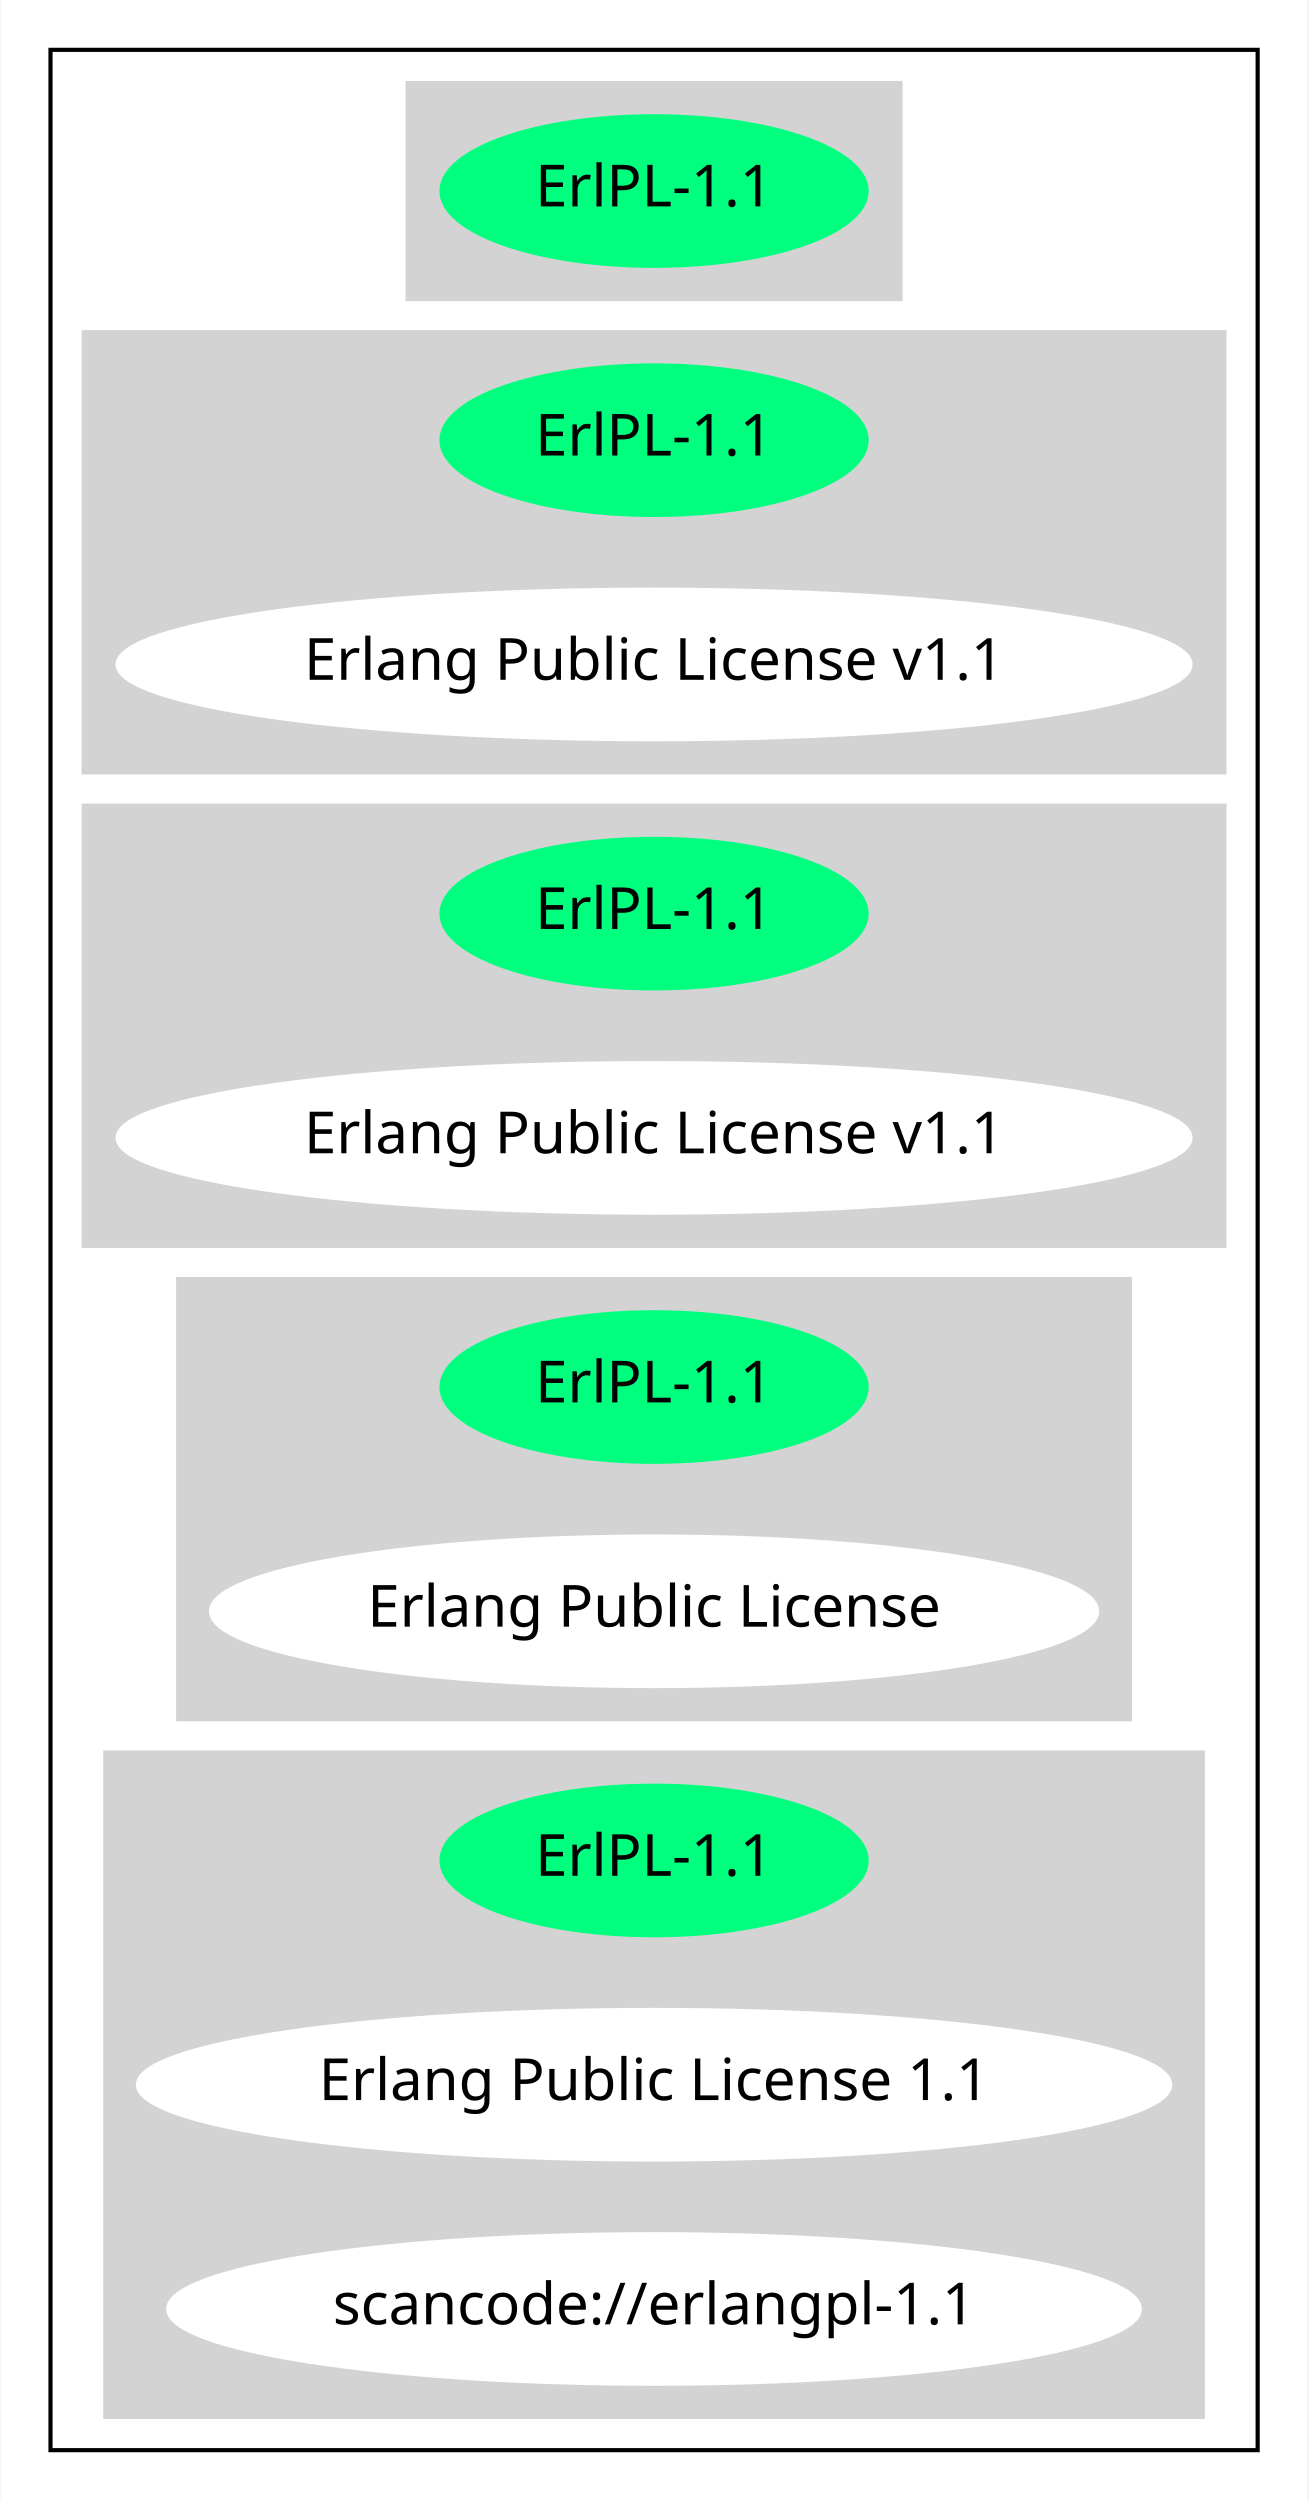
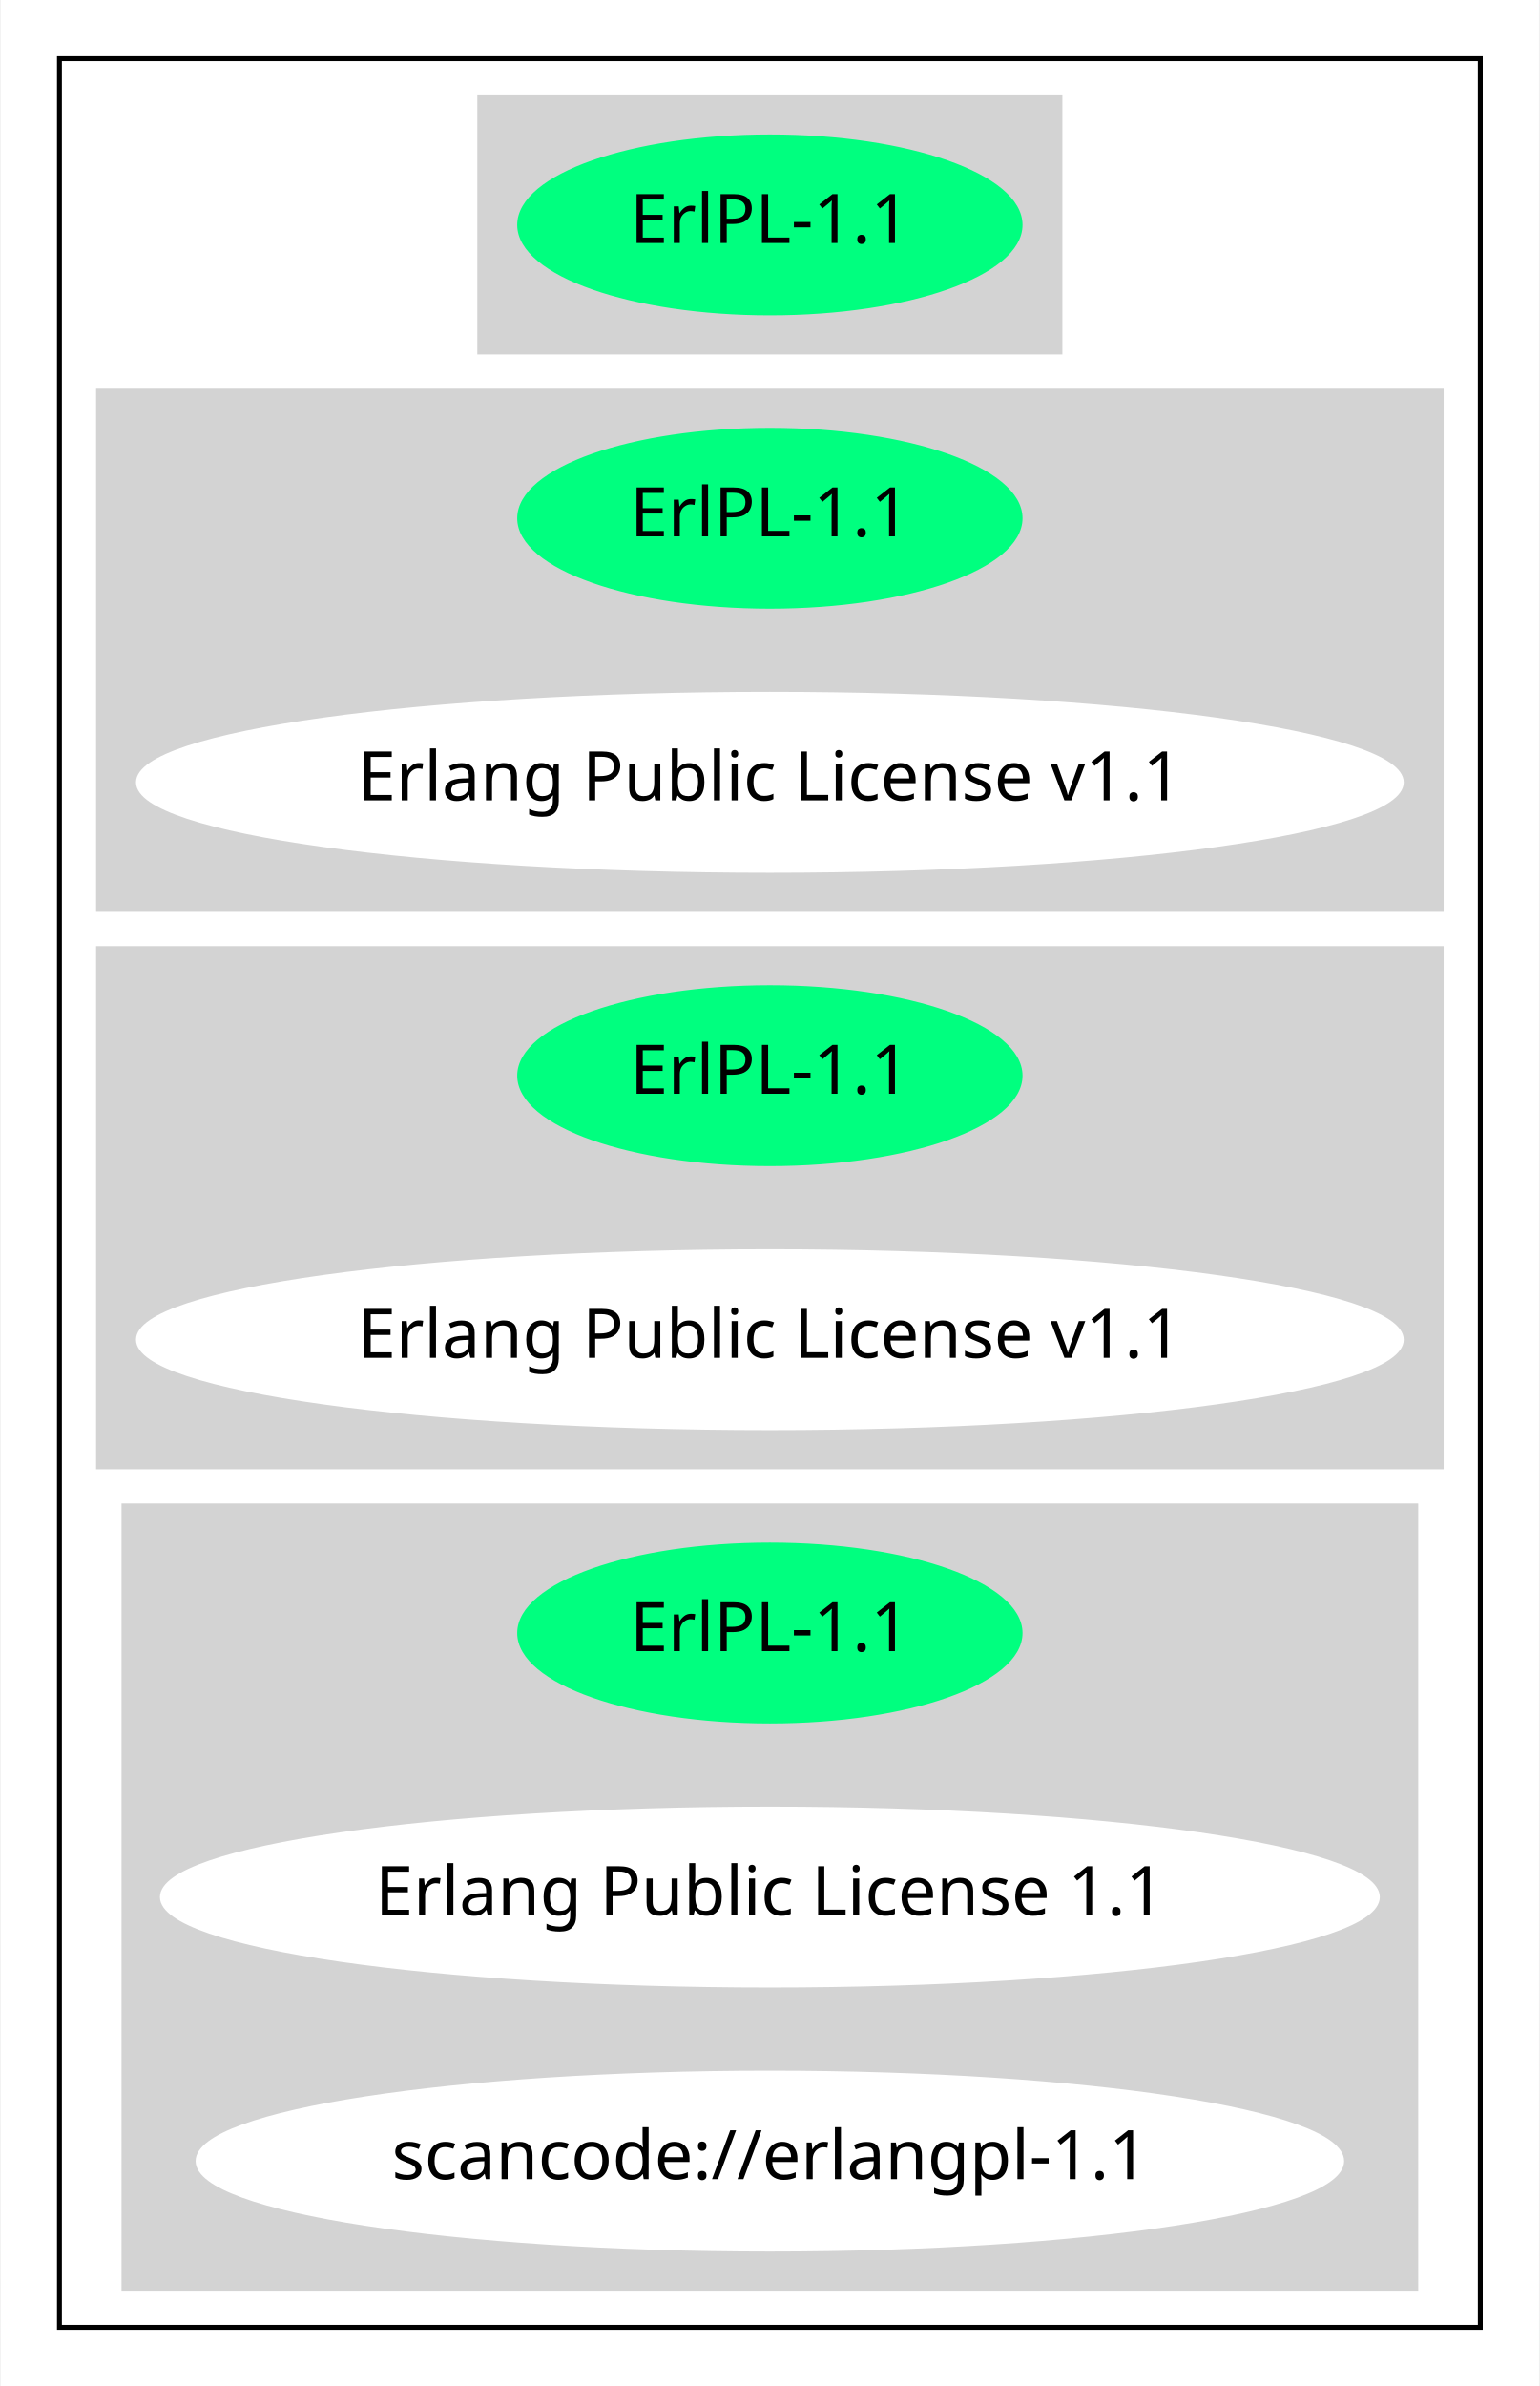
- <svg xmlns="http://www.w3.org/2000/svg" width="315pt" height="602pt" viewBox="0.00 0.00 314.68 602.00">
-   <g id="graph0" class="graph" transform="scale(1 1) rotate(0) translate(4 598)">
-     <polygon fill="white" stroke="transparent" points="-4,4 -4,-598 310.68,-598 310.68,4 -4,4" />
+ <svg xmlns="http://www.w3.org/2000/svg" width="315pt" height="488pt" viewBox="0.00 0.00 314.68 488.00">
+   <g id="graph0" class="graph" transform="scale(1 1) rotate(0) translate(4 484)">
+     <polygon fill="white" stroke="transparent" points="-4,4 -4,-484 310.68,-484 310.68,4 -4,4" />
    <g id="clust1" class="cluster">
-       <polygon fill="none" stroke="black" points="8,-8 8,-586 298.68,-586 298.68,-8 8,-8" />
+       <polygon fill="none" stroke="black" points="8,-8 8,-472 298.68,-472 298.68,-8 8,-8" />
    </g>
    <g id="clust2" class="cluster">
-       <polygon fill="lightgray" stroke="lightgray" points="93.99,-526 93.99,-578 212.68,-578 212.68,-526 93.99,-526" />
+       <polygon fill="lightgray" stroke="lightgray" points="93.99,-412 93.99,-464 212.68,-464 212.68,-412 93.99,-412" />
    </g>
    <g id="clust3" class="cluster">
-       <polygon fill="lightgray" stroke="lightgray" points="16,-412 16,-518 290.68,-518 290.68,-412 16,-412" />
+       <polygon fill="lightgray" stroke="lightgray" points="16,-298 16,-404 290.68,-404 290.68,-298 16,-298" />
    </g>
    <g id="clust4" class="cluster">
-       <polygon fill="lightgray" stroke="lightgray" points="16,-298 16,-404 290.68,-404 290.68,-298 16,-298" />
+       <polygon fill="lightgray" stroke="lightgray" points="16,-184 16,-290 290.68,-290 290.68,-184 16,-184" />
    </g>
    <g id="clust5" class="cluster">
-       <polygon fill="lightgray" stroke="lightgray" points="38.75,-184 38.75,-290 267.93,-290 267.93,-184 38.75,-184" />
-     </g>
-     <g id="clust6" class="cluster">
      <polygon fill="lightgray" stroke="lightgray" points="21.2,-16 21.2,-176 285.48,-176 285.48,-16 21.2,-16" />
    </g>
    <g id="node1" class="node">
-       <ellipse fill="springgreen" stroke="springgreen" cx="153.34" cy="-552" rx="51.19" ry="18" />
-       <text text-anchor="middle" x="153.34" y="-548.3" font-family="Times-Roman" font-size="14.00">ErlPL-1.1</text>
+       <ellipse fill="springgreen" stroke="springgreen" cx="153.34" cy="-438" rx="51.19" ry="18" />
+       <text text-anchor="middle" x="153.34" y="-434.3" font-family="Times-Roman" font-size="14.00">ErlPL-1.1</text>
    </g>
    <g id="node2" class="node">
-       <ellipse fill="springgreen" stroke="springgreen" cx="153.34" cy="-492" rx="51.19" ry="18" />
-       <text text-anchor="middle" x="153.34" y="-488.3" font-family="Times-Roman" font-size="14.00">ErlPL-1.1</text>
-     </g>
-     <g id="node3" class="node">
-       <ellipse fill="white" stroke="white" cx="153.34" cy="-438" rx="129.18" ry="18" />
-       <text text-anchor="middle" x="153.34" y="-434.3" font-family="Times-Roman" font-size="14.00">Erlang Public License v1.1</text>
-     </g>
-     <g id="node4" class="node">
      <ellipse fill="springgreen" stroke="springgreen" cx="153.34" cy="-378" rx="51.19" ry="18" />
      <text text-anchor="middle" x="153.34" y="-374.3" font-family="Times-Roman" font-size="14.00">ErlPL-1.1</text>
    </g>
-     <g id="node5" class="node">
+     <g id="node3" class="node">
      <ellipse fill="white" stroke="white" cx="153.34" cy="-324" rx="129.18" ry="18" />
      <text text-anchor="middle" x="153.34" y="-320.3" font-family="Times-Roman" font-size="14.00">Erlang Public License v1.1</text>
    </g>
-     <g id="node6" class="node">
+     <g id="node4" class="node">
      <ellipse fill="springgreen" stroke="springgreen" cx="153.34" cy="-264" rx="51.19" ry="18" />
      <text text-anchor="middle" x="153.34" y="-260.3" font-family="Times-Roman" font-size="14.00">ErlPL-1.1</text>
    </g>
-     <g id="node7" class="node">
-       <ellipse fill="white" stroke="white" cx="153.34" cy="-210" rx="106.68" ry="18" />
-       <text text-anchor="middle" x="153.34" y="-206.3" font-family="Times-Roman" font-size="14.00">Erlang Public License</text>
+     <g id="node5" class="node">
+       <ellipse fill="white" stroke="white" cx="153.34" cy="-210" rx="129.18" ry="18" />
+       <text text-anchor="middle" x="153.34" y="-206.3" font-family="Times-Roman" font-size="14.00">Erlang Public License v1.1</text>
    </g>
-     <g id="node8" class="node">
+     <g id="node6" class="node">
      <ellipse fill="springgreen" stroke="springgreen" cx="153.34" cy="-150" rx="51.19" ry="18" />
      <text text-anchor="middle" x="153.34" y="-146.3" font-family="Times-Roman" font-size="14.00">ErlPL-1.1</text>
    </g>
-     <g id="node9" class="node">
+     <g id="node7" class="node">
      <ellipse fill="white" stroke="white" cx="153.34" cy="-96" rx="124.28" ry="18" />
      <text text-anchor="middle" x="153.34" y="-92.3" font-family="Times-Roman" font-size="14.00">Erlang Public License 1.1</text>
    </g>
-     <g id="node10" class="node">
+     <g id="node8" class="node">
      <ellipse fill="white" stroke="white" cx="153.34" cy="-42" rx="116.98" ry="18" />
      <text text-anchor="middle" x="153.34" y="-38.3" font-family="Times-Roman" font-size="14.00">scancode://erlangpl-1.1</text>
    </g>
  </g>
</svg>
